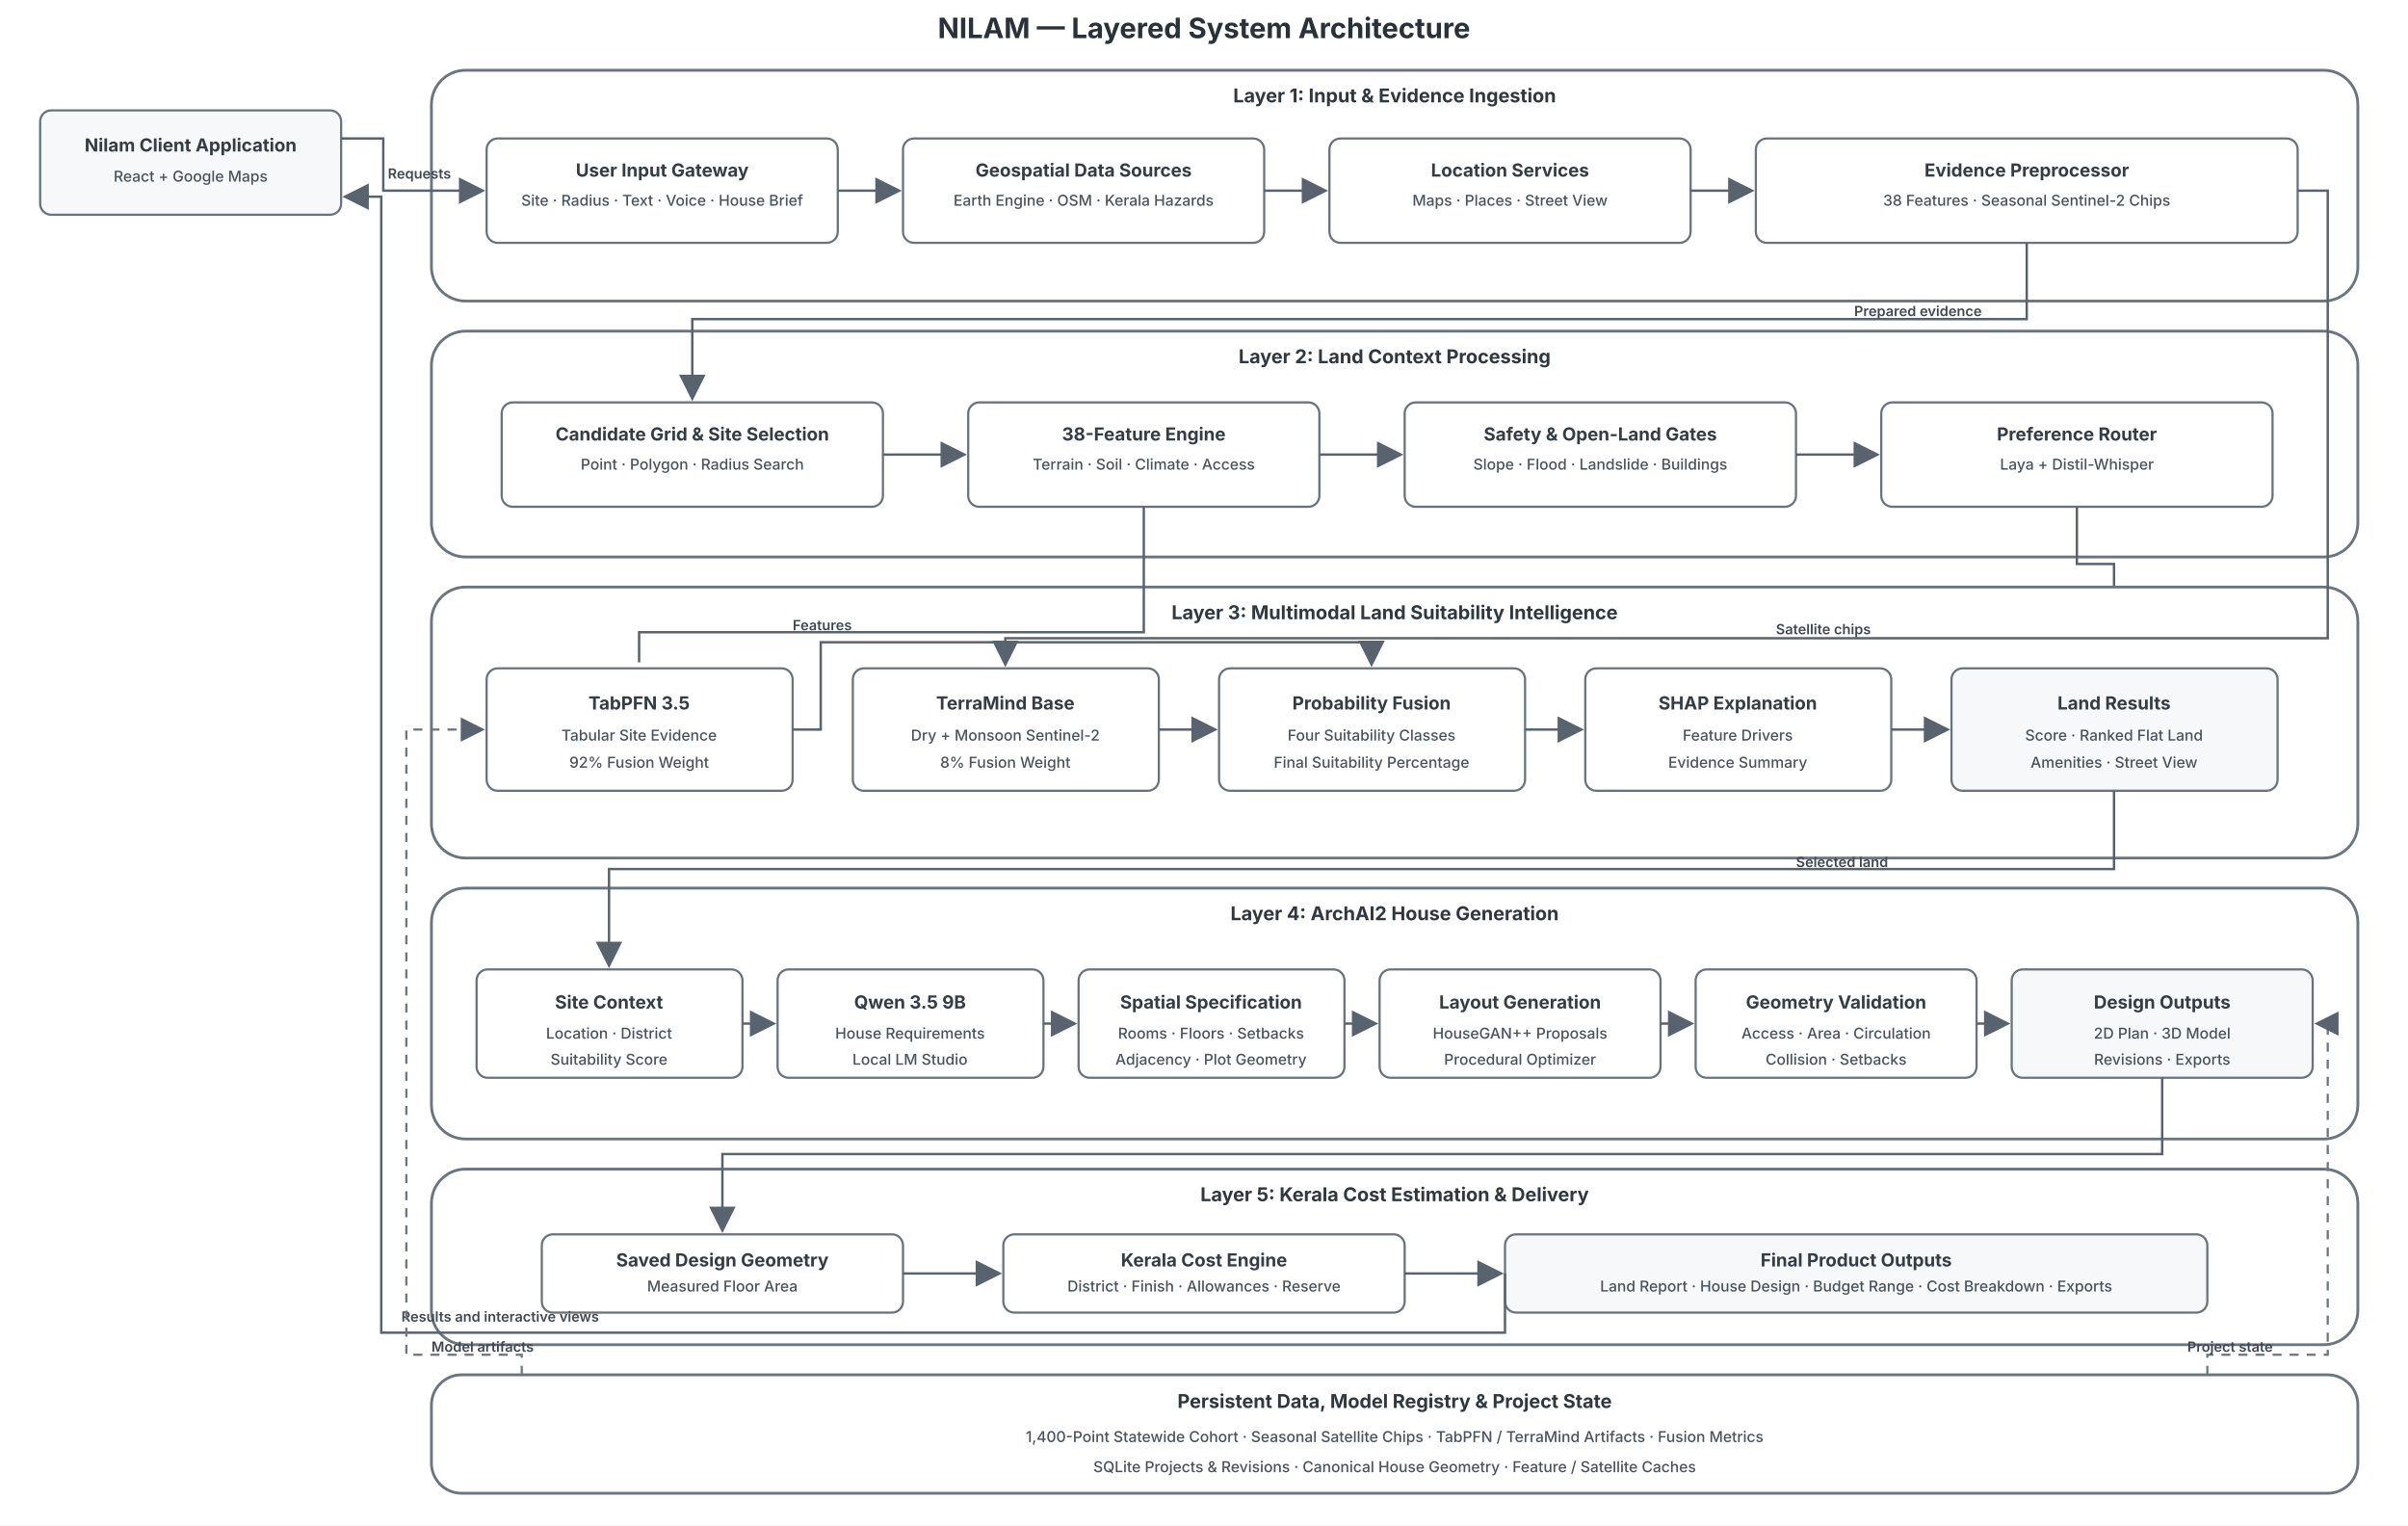
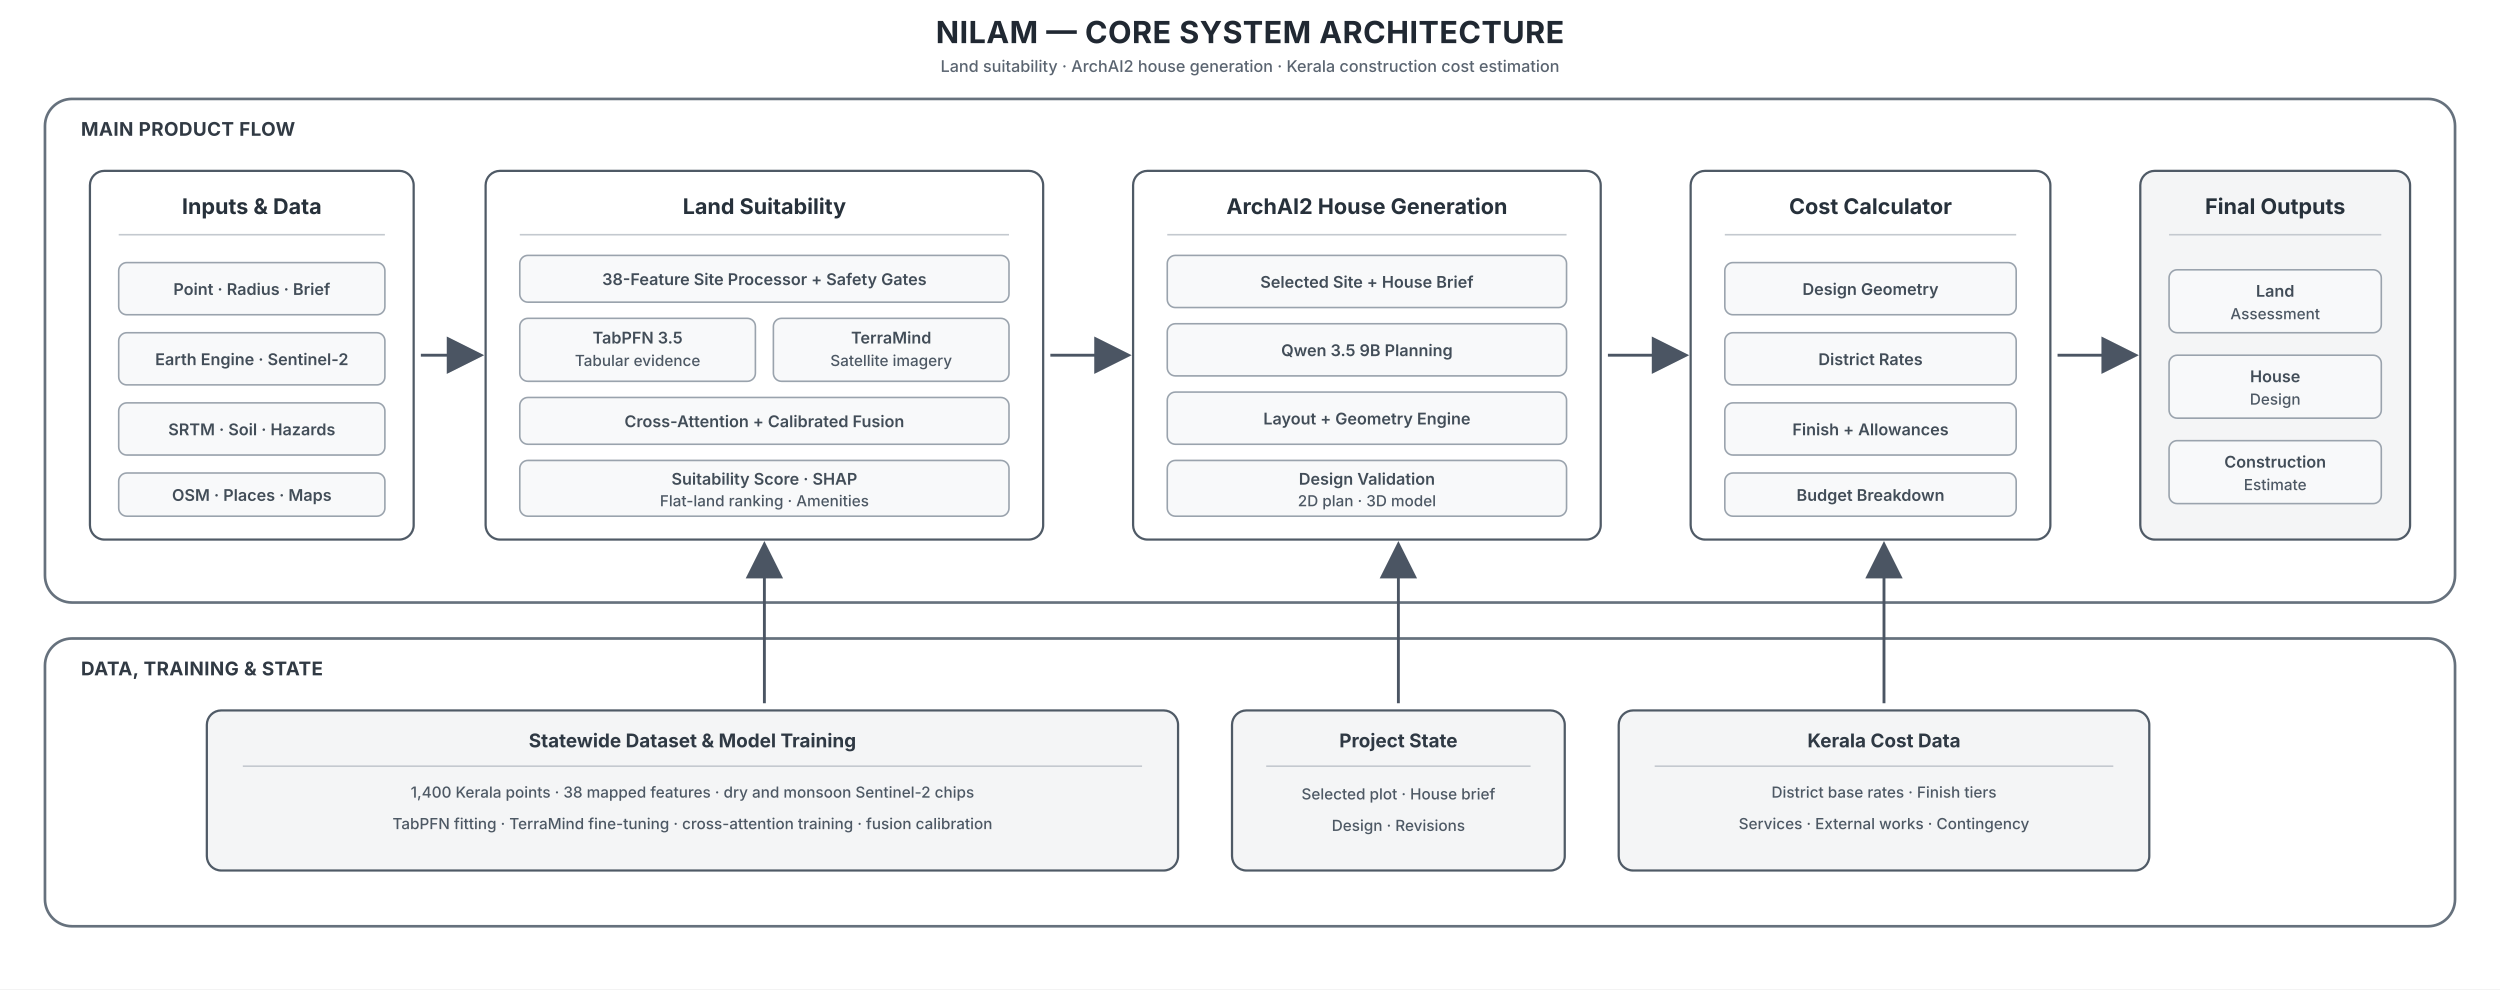
- <svg xmlns="http://www.w3.org/2000/svg" width="2400" height="1520" viewBox="0 0 2400 1520" role="img" aria-labelledby="title desc">
+ <svg xmlns="http://www.w3.org/2000/svg" width="2780" height="1100" viewBox="0 0 2780 1100" role="img" aria-labelledby="title desc">
  <defs>
-     <marker id="arrow" markerWidth="11" markerHeight="11" refX="9" refY="5.5" orient="auto" markerUnits="strokeWidth">
-       <path d="M0,0 L11,5.5 L0,11 z" fill="#59636f" />
+     <marker id="arrow" markerWidth="13" markerHeight="13" refX="11" refY="6.5" orient="auto" markerUnits="strokeWidth">
+       <path d="M0,0 L13,6.5 L0,13 z" fill="#4b5563" />
    </marker>
    <style>
      .background { fill: #ffffff; }
-       .layer { fill: #ffffff; stroke: #6b7581; stroke-width: 2.8; }
-       .module { fill: #ffffff; stroke: #69737e; stroke-width: 2.2; }
-       .module-soft { fill: #f7f8f9; stroke: #69737e; stroke-width: 2.2; }
-       .title { font: 700 28px Inter, ui-sans-serif, system-ui, -apple-system, BlinkMacSystemFont, "Segoe UI", sans-serif; fill: #29313a; }
-       .layer-title { font: 700 19px Inter, ui-sans-serif, system-ui, sans-serif; fill: #2f3740; }
-       .module-title { font: 700 18px Inter, ui-sans-serif, system-ui, sans-serif; fill: #343c46; }
-       .module-text { font: 500 15px Inter, ui-sans-serif, system-ui, sans-serif; fill: #49535e; }
-       .label { font: 600 14px Inter, ui-sans-serif, system-ui, sans-serif; fill: #3f4852; }
-       .edge { fill: none; stroke: #59636f; stroke-width: 2.4; marker-end: url(#arrow); }
-       .edge-dashed { fill: none; stroke: #6c7680; stroke-width: 2.2; stroke-dasharray: 9 8; marker-end: url(#arrow); }
-       .line { fill: none; stroke: #59636f; stroke-width: 2.4; }
+       .layer { fill: #ffffff; stroke: #66717d; stroke-width: 3; }
+       .module { fill: #ffffff; stroke: #4f5a66; stroke-width: 2.5; }
+       .module-soft { fill: #f4f5f6; stroke: #4f5a66; stroke-width: 2.5; }
+       .inner { fill: #f8f9fa; stroke: #9aa3ad; stroke-width: 1.8; }
+       .title { font: 700 34px Inter, ui-sans-serif, system-ui, -apple-system, BlinkMacSystemFont, "Segoe UI", sans-serif; fill: #202832; letter-spacing: 0.5px; }
+       .subtitle { font: 500 18px Inter, ui-sans-serif, system-ui, sans-serif; fill: #5a6470; }
+       .layer-title { font: 700 21px Inter, ui-sans-serif, system-ui, sans-serif; fill: #313a44; letter-spacing: 0.4px; }
+       .module-title { font: 700 24px Inter, ui-sans-serif, system-ui, sans-serif; fill: #27313b; }
+       .module-text { font: 600 18px Inter, ui-sans-serif, system-ui, sans-serif; fill: #424d58; }
+       .support-title { font: 700 21px Inter, ui-sans-serif, system-ui, sans-serif; fill: #2f3944; }
+       .support-text { font: 500 17px Inter, ui-sans-serif, system-ui, sans-serif; fill: #4d5864; }
+       .edge { fill: none; stroke: #4b5563; stroke-width: 3.2; marker-end: url(#arrow); }
+       .divider { stroke: #c4c9cf; stroke-width: 1.8; }
    </style>
  </defs>
-   <rect class="background" width="2400" height="1520" />
-   <text class="title" x="1200" y="38" text-anchor="middle">NILAM — Layered System Architecture</text>
-   <rect class="module-soft" x="40" y="110" width="300" height="104" rx="11" />
-   <text class="module-title" x="190" y="151" text-anchor="middle">Nilam Client Application</text>
-   <text class="module-text" x="190" y="181" text-anchor="middle">React + Google Maps</text>
-   <rect class="layer" x="430" y="70" width="1920" height="230" rx="34" />
-   <text class="layer-title" x="1390" y="102" text-anchor="middle">Layer 1: Input &amp; Evidence Ingestion</text>
-   <rect class="module" x="485" y="138" width="350" height="104" rx="11" />
-   <text class="module-title" x="660" y="176" text-anchor="middle">User Input Gateway</text>
-   <text class="module-text" x="660" y="205" text-anchor="middle">Site · Radius · Text · Voice · House Brief</text>
-   <rect class="module" x="900" y="138" width="360" height="104" rx="11" />
-   <text class="module-title" x="1080" y="176" text-anchor="middle">Geospatial Data Sources</text>
-   <text class="module-text" x="1080" y="205" text-anchor="middle">Earth Engine · OSM · Kerala Hazards</text>
-   <rect class="module" x="1325" y="138" width="360" height="104" rx="11" />
-   <text class="module-title" x="1505" y="176" text-anchor="middle">Location Services</text>
-   <text class="module-text" x="1505" y="205" text-anchor="middle">Maps · Places · Street View</text>
-   <rect class="module" x="1750" y="138" width="540" height="104" rx="11" />
-   <text class="module-title" x="2020" y="176" text-anchor="middle">Evidence Preprocessor</text>
-   <text class="module-text" x="2020" y="205" text-anchor="middle">38 Features · Seasonal Sentinel-2 Chips</text>
-   <path class="edge" d="M340 138 H382 V190 H479" />
-   <text class="label" x="418" y="178" text-anchor="middle">Requests</text>
-   <path class="edge" d="M835 190 H894" />
-   <path class="edge" d="M1260 190 H1319" />
-   <path class="edge" d="M1685 190 H1744" />
-   <rect class="layer" x="430" y="330" width="1920" height="225" rx="34" />
-   <text class="layer-title" x="1390" y="362" text-anchor="middle">Layer 2: Land Context Processing</text>
-   <rect class="module" x="500" y="401" width="380" height="104" rx="11" />
-   <text class="module-title" x="690" y="439" text-anchor="middle">Candidate Grid &amp; Site Selection</text>
-   <text class="module-text" x="690" y="468" text-anchor="middle">Point · Polygon · Radius Search</text>
-   <rect class="module" x="965" y="401" width="350" height="104" rx="11" />
-   <text class="module-title" x="1140" y="439" text-anchor="middle">38-Feature Engine</text>
-   <text class="module-text" x="1140" y="468" text-anchor="middle">Terrain · Soil · Climate · Access</text>
-   <rect class="module" x="1400" y="401" width="390" height="104" rx="11" />
-   <text class="module-title" x="1595" y="439" text-anchor="middle">Safety &amp; Open-Land Gates</text>
-   <text class="module-text" x="1595" y="468" text-anchor="middle">Slope · Flood · Landslide · Buildings</text>
-   <rect class="module" x="1875" y="401" width="390" height="104" rx="11" />
-   <text class="module-title" x="2070" y="439" text-anchor="middle">Preference Router</text>
-   <text class="module-text" x="2070" y="468" text-anchor="middle">Laya + Distil-Whisper</text>
-   <path class="edge" d="M880 453 H959" />
-   <path class="edge" d="M1315 453 H1394" />
-   <path class="edge" d="M1790 453 H1869" />
-   <path class="edge" d="M2020 242 V318 H690 V395" />
-   <path class="edge" d="M2070 505 V562 H2107 V660" />
-   <text class="label" x="1848" y="315">Prepared evidence</text>
-   <rect class="layer" x="430" y="585" width="1920" height="270" rx="34" />
-   <text class="layer-title" x="1390" y="617" text-anchor="middle">Layer 3: Multimodal Land Suitability Intelligence</text>
-   <rect class="module" x="485" y="666" width="305" height="122" rx="11" />
-   <text class="module-title" x="637" y="707" text-anchor="middle">TabPFN 3.5</text>
-   <text class="module-text" x="637" y="738" text-anchor="middle">Tabular Site Evidence</text>
-   <text class="module-text" x="637" y="765" text-anchor="middle">92% Fusion Weight</text>
-   <rect class="module" x="850" y="666" width="305" height="122" rx="11" />
-   <text class="module-title" x="1002" y="707" text-anchor="middle">TerraMind Base</text>
-   <text class="module-text" x="1002" y="738" text-anchor="middle">Dry + Monsoon Sentinel-2</text>
-   <text class="module-text" x="1002" y="765" text-anchor="middle">8% Fusion Weight</text>
-   <rect class="module" x="1215" y="666" width="305" height="122" rx="11" />
-   <text class="module-title" x="1367" y="707" text-anchor="middle">Probability Fusion</text>
-   <text class="module-text" x="1367" y="738" text-anchor="middle">Four Suitability Classes</text>
-   <text class="module-text" x="1367" y="765" text-anchor="middle">Final Suitability Percentage</text>
-   <rect class="module" x="1580" y="666" width="305" height="122" rx="11" />
-   <text class="module-title" x="1732" y="707" text-anchor="middle">SHAP Explanation</text>
-   <text class="module-text" x="1732" y="738" text-anchor="middle">Feature Drivers</text>
-   <text class="module-text" x="1732" y="765" text-anchor="middle">Evidence Summary</text>
-   <rect class="module-soft" x="1945" y="666" width="325" height="122" rx="11" />
-   <text class="module-title" x="2107" y="707" text-anchor="middle">Land Results</text>
-   <text class="module-text" x="2107" y="738" text-anchor="middle">Score · Ranked Flat Land</text>
-   <text class="module-text" x="2107" y="765" text-anchor="middle">Amenities · Street View</text>
-   <path class="edge" d="M790 727 H818 V640 H1367 V660" />
-   <path class="edge" d="M1155 727 H1209" />
-   <path class="edge" d="M1520 727 H1574" />
-   <path class="edge" d="M1885 727 H1939" />
-   <path class="line" d="M1140 505 V630 H637 V660" />
-   <path class="edge" d="M2290 190 H2320 V636 H1002 V660" />
-   <text class="label" x="790" y="628">Features</text>
-   <text class="label" x="1770" y="632">Satellite chips</text>
-   <rect class="layer" x="430" y="885" width="1920" height="250" rx="34" />
-   <text class="layer-title" x="1390" y="917" text-anchor="middle">Layer 4: ArchAI2 House Generation</text>
-   <rect class="module" x="475" y="966" width="265" height="108" rx="11" />
-   <text class="module-title" x="607" y="1005" text-anchor="middle">Site Context</text>
-   <text class="module-text" x="607" y="1035" text-anchor="middle">Location · District</text>
-   <text class="module-text" x="607" y="1061" text-anchor="middle">Suitability Score</text>
-   <rect class="module" x="775" y="966" width="265" height="108" rx="11" />
-   <text class="module-title" x="907" y="1005" text-anchor="middle">Qwen 3.5 9B</text>
-   <text class="module-text" x="907" y="1035" text-anchor="middle">House Requirements</text>
-   <text class="module-text" x="907" y="1061" text-anchor="middle">Local LM Studio</text>
-   <rect class="module" x="1075" y="966" width="265" height="108" rx="11" />
-   <text class="module-title" x="1207" y="1005" text-anchor="middle">Spatial Specification</text>
-   <text class="module-text" x="1207" y="1035" text-anchor="middle">Rooms · Floors · Setbacks</text>
-   <text class="module-text" x="1207" y="1061" text-anchor="middle">Adjacency · Plot Geometry</text>
-   <rect class="module" x="1375" y="966" width="280" height="108" rx="11" />
-   <text class="module-title" x="1515" y="1005" text-anchor="middle">Layout Generation</text>
-   <text class="module-text" x="1515" y="1035" text-anchor="middle">HouseGAN++ Proposals</text>
-   <text class="module-text" x="1515" y="1061" text-anchor="middle">Procedural Optimizer</text>
-   <rect class="module" x="1690" y="966" width="280" height="108" rx="11" />
-   <text class="module-title" x="1830" y="1005" text-anchor="middle">Geometry Validation</text>
-   <text class="module-text" x="1830" y="1035" text-anchor="middle">Access · Area · Circulation</text>
-   <text class="module-text" x="1830" y="1061" text-anchor="middle">Collision · Setbacks</text>
-   <rect class="module-soft" x="2005" y="966" width="300" height="108" rx="11" />
-   <text class="module-title" x="2155" y="1005" text-anchor="middle">Design Outputs</text>
-   <text class="module-text" x="2155" y="1035" text-anchor="middle">2D Plan · 3D Model</text>
-   <text class="module-text" x="2155" y="1061" text-anchor="middle">Revisions · Exports</text>
-   <path class="edge" d="M740 1020 H769" />
-   <path class="edge" d="M1040 1020 H1069" />
-   <path class="edge" d="M1340 1020 H1369" />
-   <path class="edge" d="M1655 1020 H1684" />
-   <path class="edge" d="M1970 1020 H1999" />
-   <path class="edge" d="M2107 788 V866 H607 V960" />
-   <text class="label" x="1790" y="864">Selected land</text>
-   <rect class="layer" x="430" y="1165" width="1920" height="175" rx="34" />
-   <text class="layer-title" x="1390" y="1197" text-anchor="middle">Layer 5: Kerala Cost Estimation &amp; Delivery</text>
-   <rect class="module" x="540" y="1230" width="360" height="78" rx="11" />
-   <text class="module-title" x="720" y="1262" text-anchor="middle">Saved Design Geometry</text>
-   <text class="module-text" x="720" y="1287" text-anchor="middle">Measured Floor Area</text>
-   <rect class="module" x="1000" y="1230" width="400" height="78" rx="11" />
-   <text class="module-title" x="1200" y="1262" text-anchor="middle">Kerala Cost Engine</text>
-   <text class="module-text" x="1200" y="1287" text-anchor="middle">District · Finish · Allowances · Reserve</text>
-   <rect class="module-soft" x="1500" y="1230" width="700" height="78" rx="11" />
-   <text class="module-title" x="1850" y="1262" text-anchor="middle">Final Product Outputs</text>
-   <text class="module-text" x="1850" y="1287" text-anchor="middle">Land Report · House Design · Budget Range · Cost Breakdown · Exports</text>
-   <path class="edge" d="M900 1269 H994" />
-   <path class="edge" d="M1400 1269 H1494" />
-   <path class="edge" d="M2155 1074 V1150 H720 V1224" />
-   <path class="edge" d="M1500 1269 V1328 H380 V196 H346" />
-   <text class="label" x="400" y="1317">Results and interactive views</text>
-   <rect class="layer" x="430" y="1370" width="1920" height="118" rx="30" />
-   <text class="layer-title" x="1390" y="1403" text-anchor="middle">Persistent Data, Model Registry &amp; Project State</text>
-   <text class="module-text" x="1390" y="1437" text-anchor="middle">1,400-Point Statewide Cohort · Seasonal Satellite Chips · TabPFN / TerraMind Artifacts · Fusion Metrics</text>
-   <text class="module-text" x="1390" y="1467" text-anchor="middle">SQLite Projects &amp; Revisions · Canonical House Geometry · Feature / Satellite Caches</text>
-   <path class="edge-dashed" d="M520 1370 V1350 H405 V727 H479" />
-   <path class="edge-dashed" d="M2200 1370 V1350 H2320 V1020 H2311" />
-   <text class="label" x="430" y="1347">Model artifacts</text>
-   <text class="label" x="2180" y="1347">Project state</text>
+   <rect class="background" width="2780" height="1100" />
+   <text class="title" x="1390" y="48" text-anchor="middle">NILAM — CORE SYSTEM ARCHITECTURE</text>
+   <text class="subtitle" x="1390" y="80" text-anchor="middle">Land suitability · ArchAI2 house generation · Kerala construction cost estimation</text>
+   <rect class="layer" x="50" y="110" width="2680" height="560" rx="30" />
+   <text class="layer-title" x="90" y="151">MAIN PRODUCT FLOW</text>
+   <rect class="module" x="100" y="190" width="360" height="410" rx="16" />
+   <text class="module-title" x="280" y="238" text-anchor="middle">Inputs &amp; Data</text>
+   <line class="divider" x1="132" y1="261" x2="428" y2="261" />
+   <rect class="inner" x="132" y="292" width="296" height="58" rx="9" />
+   <text class="module-text" x="280" y="328" text-anchor="middle">Point · Radius · Brief</text>
+   <rect class="inner" x="132" y="370" width="296" height="58" rx="9" />
+   <text class="module-text" x="280" y="406" text-anchor="middle">Earth Engine · Sentinel-2</text>
+   <rect class="inner" x="132" y="448" width="296" height="58" rx="9" />
+   <text class="module-text" x="280" y="484" text-anchor="middle">SRTM · Soil · Hazards</text>
+   <rect class="inner" x="132" y="526" width="296" height="48" rx="9" />
+   <text class="module-text" x="280" y="557" text-anchor="middle">OSM · Places · Maps</text>
+   <rect class="module" x="540" y="190" width="620" height="410" rx="16" />
+   <text class="module-title" x="850" y="238" text-anchor="middle">Land Suitability</text>
+   <line class="divider" x1="578" y1="261" x2="1122" y2="261" />
+   <rect class="inner" x="578" y="284" width="544" height="52" rx="9" />
+   <text class="module-text" x="850" y="317" text-anchor="middle">38-Feature Site Processor + Safety Gates</text>
+   <rect class="inner" x="578" y="354" width="262" height="70" rx="9" />
+   <text class="module-text" x="709" y="382" text-anchor="middle">TabPFN 3.5</text>
+   <text class="support-text" x="709" y="407" text-anchor="middle">Tabular evidence</text>
+   <rect class="inner" x="860" y="354" width="262" height="70" rx="9" />
+   <text class="module-text" x="991" y="382" text-anchor="middle">TerraMind</text>
+   <text class="support-text" x="991" y="407" text-anchor="middle">Satellite imagery</text>
+   <rect class="inner" x="578" y="442" width="544" height="52" rx="9" />
+   <text class="module-text" x="850" y="475" text-anchor="middle">Cross-Attention + Calibrated Fusion</text>
+   <rect class="inner" x="578" y="512" width="544" height="62" rx="9" />
+   <text class="module-text" x="850" y="539" text-anchor="middle">Suitability Score · SHAP</text>
+   <text class="support-text" x="850" y="563" text-anchor="middle">Flat-land ranking · Amenities</text>
+   <rect class="module" x="1260" y="190" width="520" height="410" rx="16" />
+   <text class="module-title" x="1520" y="238" text-anchor="middle">ArchAI2 House Generation</text>
+   <line class="divider" x1="1298" y1="261" x2="1742" y2="261" />
+   <rect class="inner" x="1298" y="284" width="444" height="58" rx="9" />
+   <text class="module-text" x="1520" y="320" text-anchor="middle">Selected Site + House Brief</text>
+   <rect class="inner" x="1298" y="360" width="444" height="58" rx="9" />
+   <text class="module-text" x="1520" y="396" text-anchor="middle">Qwen 3.5 9B Planning</text>
+   <rect class="inner" x="1298" y="436" width="444" height="58" rx="9" />
+   <text class="module-text" x="1520" y="472" text-anchor="middle">Layout + Geometry Engine</text>
+   <rect class="inner" x="1298" y="512" width="444" height="62" rx="9" />
+   <text class="module-text" x="1520" y="539" text-anchor="middle">Design Validation</text>
+   <text class="support-text" x="1520" y="563" text-anchor="middle">2D plan · 3D model</text>
+   <rect class="module" x="1880" y="190" width="400" height="410" rx="16" />
+   <text class="module-title" x="2080" y="238" text-anchor="middle">Cost Calculator</text>
+   <line class="divider" x1="1918" y1="261" x2="2242" y2="261" />
+   <rect class="inner" x="1918" y="292" width="324" height="58" rx="9" />
+   <text class="module-text" x="2080" y="328" text-anchor="middle">Design Geometry</text>
+   <rect class="inner" x="1918" y="370" width="324" height="58" rx="9" />
+   <text class="module-text" x="2080" y="406" text-anchor="middle">District Rates</text>
+   <rect class="inner" x="1918" y="448" width="324" height="58" rx="9" />
+   <text class="module-text" x="2080" y="484" text-anchor="middle">Finish + Allowances</text>
+   <rect class="inner" x="1918" y="526" width="324" height="48" rx="9" />
+   <text class="module-text" x="2080" y="557" text-anchor="middle">Budget Breakdown</text>
+   <rect class="module-soft" x="2380" y="190" width="300" height="410" rx="16" />
+   <text class="module-title" x="2530" y="238" text-anchor="middle">Final Outputs</text>
+   <line class="divider" x1="2412" y1="261" x2="2648" y2="261" />
+   <rect class="inner" x="2412" y="300" width="236" height="70" rx="9" />
+   <text class="module-text" x="2530" y="330" text-anchor="middle">Land</text>
+   <text class="support-text" x="2530" y="355" text-anchor="middle">Assessment</text>
+   <rect class="inner" x="2412" y="395" width="236" height="70" rx="9" />
+   <text class="module-text" x="2530" y="425" text-anchor="middle">House</text>
+   <text class="support-text" x="2530" y="450" text-anchor="middle">Design</text>
+   <rect class="inner" x="2412" y="490" width="236" height="70" rx="9" />
+   <text class="module-text" x="2530" y="520" text-anchor="middle">Construction</text>
+   <text class="support-text" x="2530" y="545" text-anchor="middle">Estimate</text>
+   <path class="edge" d="M468 395 H532" />
+   <path class="edge" d="M1168 395 H1252" />
+   <path class="edge" d="M1788 395 H1872" />
+   <path class="edge" d="M2288 395 H2372" />
+   <rect class="layer" x="50" y="710" width="2680" height="320" rx="30" />
+   <text class="layer-title" x="90" y="751">DATA, TRAINING &amp; STATE</text>
+   <rect class="module-soft" x="230" y="790" width="1080" height="178" rx="16" />
+   <text class="support-title" x="770" y="831" text-anchor="middle">Statewide Dataset &amp; Model Training</text>
+   <line class="divider" x1="270" y1="852" x2="1270" y2="852" />
+   <text class="support-text" x="770" y="887" text-anchor="middle">1,400 Kerala points · 38 mapped features · dry and monsoon Sentinel-2 chips</text>
+   <text class="support-text" x="770" y="922" text-anchor="middle">TabPFN fitting · TerraMind fine-tuning · cross-attention training · fusion calibration</text>
+   <rect class="module-soft" x="1370" y="790" width="370" height="178" rx="16" />
+   <text class="support-title" x="1555" y="831" text-anchor="middle">Project State</text>
+   <line class="divider" x1="1408" y1="852" x2="1702" y2="852" />
+   <text class="support-text" x="1555" y="889" text-anchor="middle">Selected plot · House brief</text>
+   <text class="support-text" x="1555" y="924" text-anchor="middle">Design · Revisions</text>
+   <rect class="module-soft" x="1800" y="790" width="590" height="178" rx="16" />
+   <text class="support-title" x="2095" y="831" text-anchor="middle">Kerala Cost Data</text>
+   <line class="divider" x1="1840" y1="852" x2="2350" y2="852" />
+   <text class="support-text" x="2095" y="887" text-anchor="middle">District base rates · Finish tiers</text>
+   <text class="support-text" x="2095" y="922" text-anchor="middle">Services · External works · Contingency</text>
+   <path class="edge" d="M850 782 V608" />
+   <path class="edge" d="M1555 782 V608" />
+   <path class="edge" d="M2095 782 V608" />
</svg>
